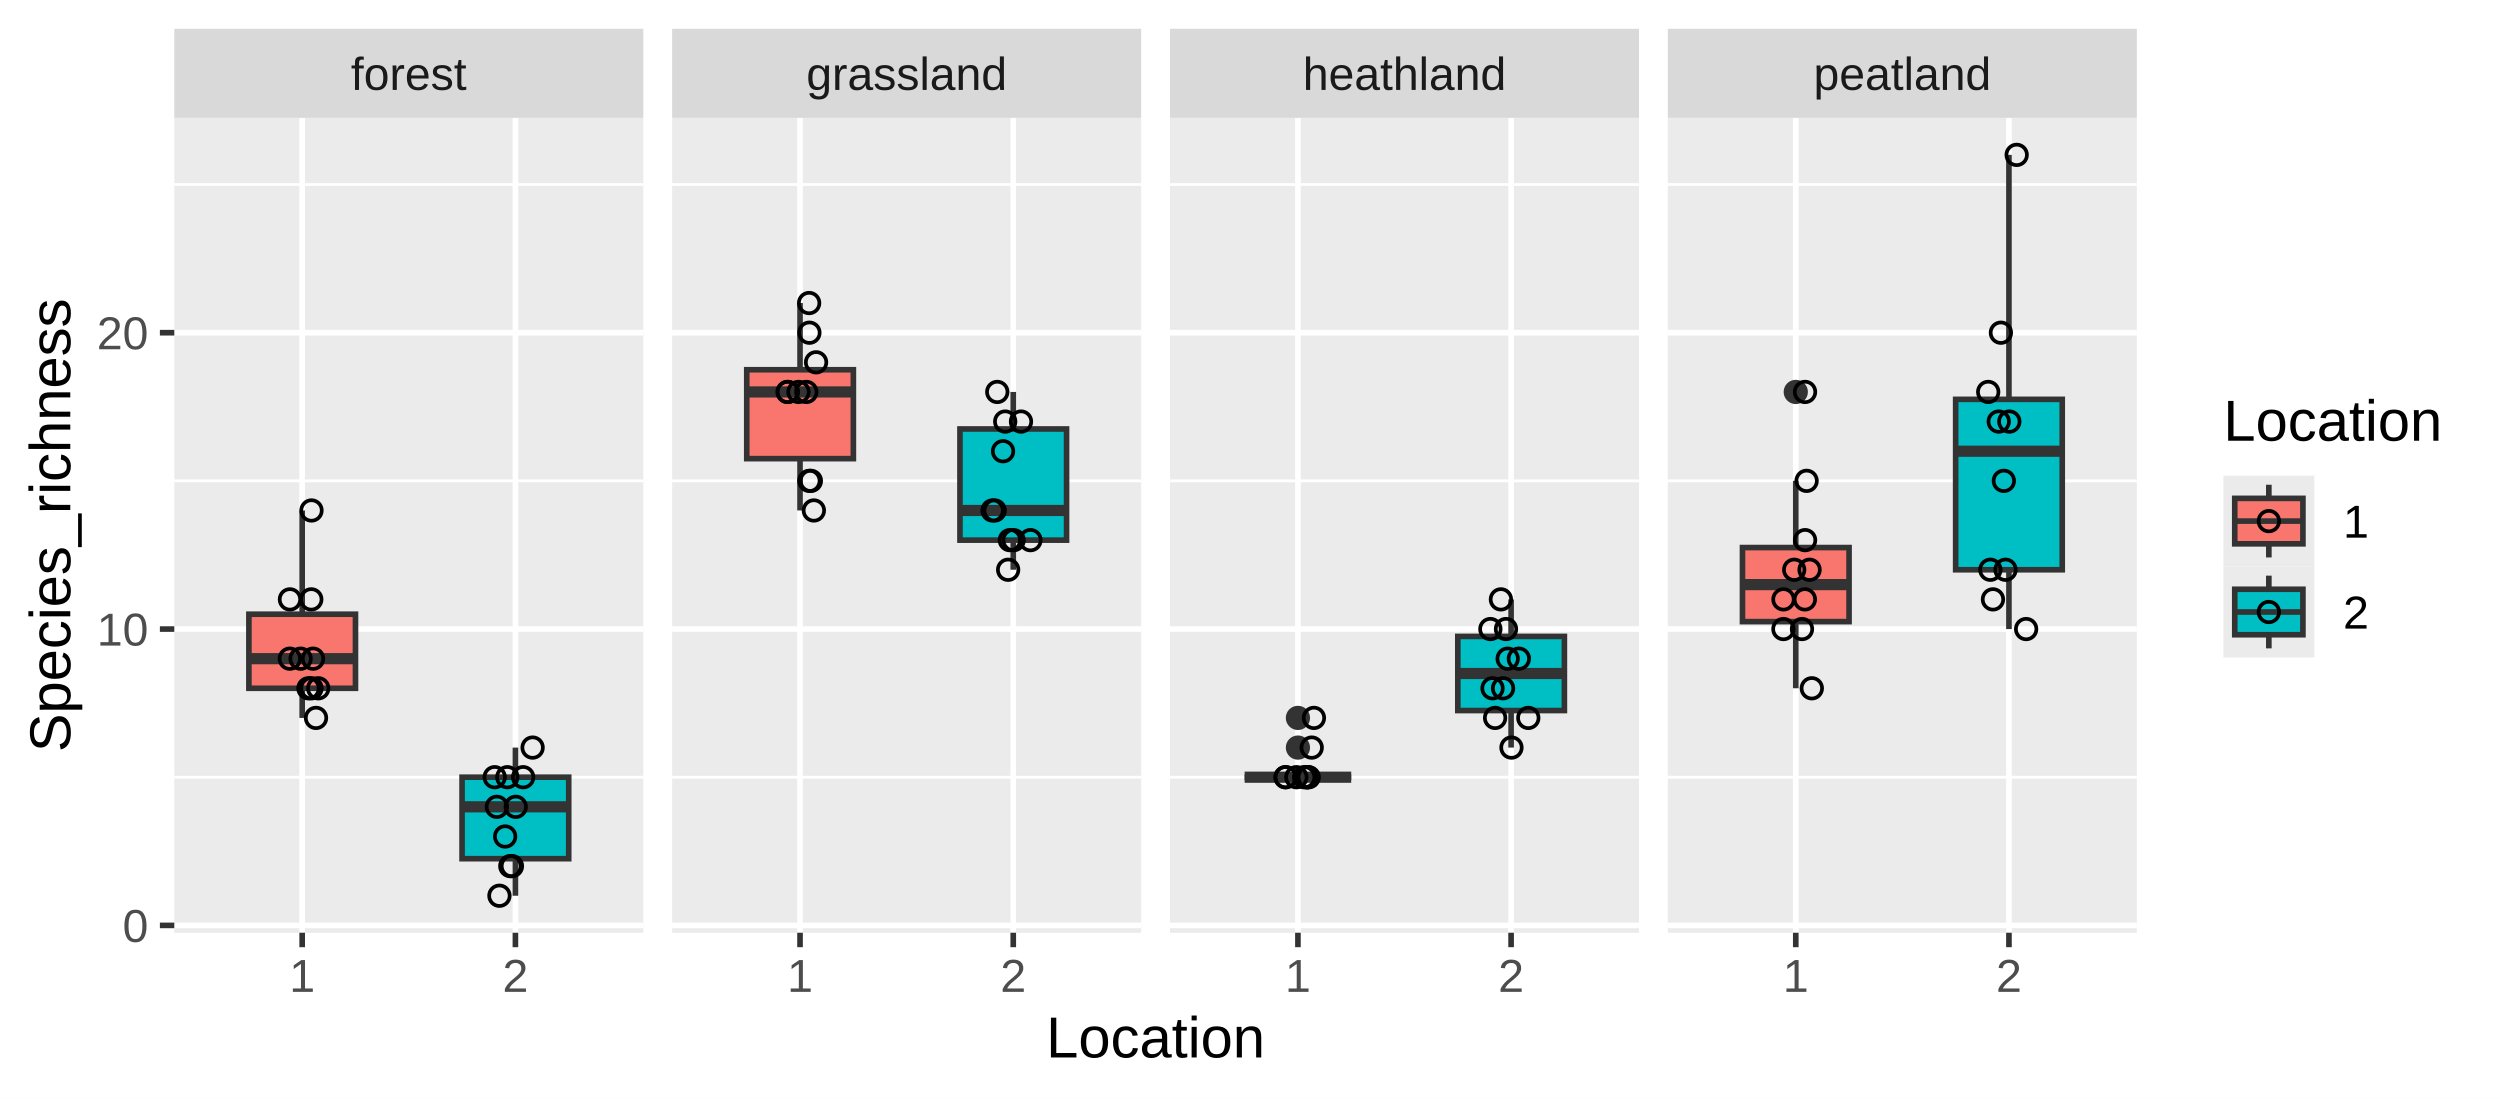
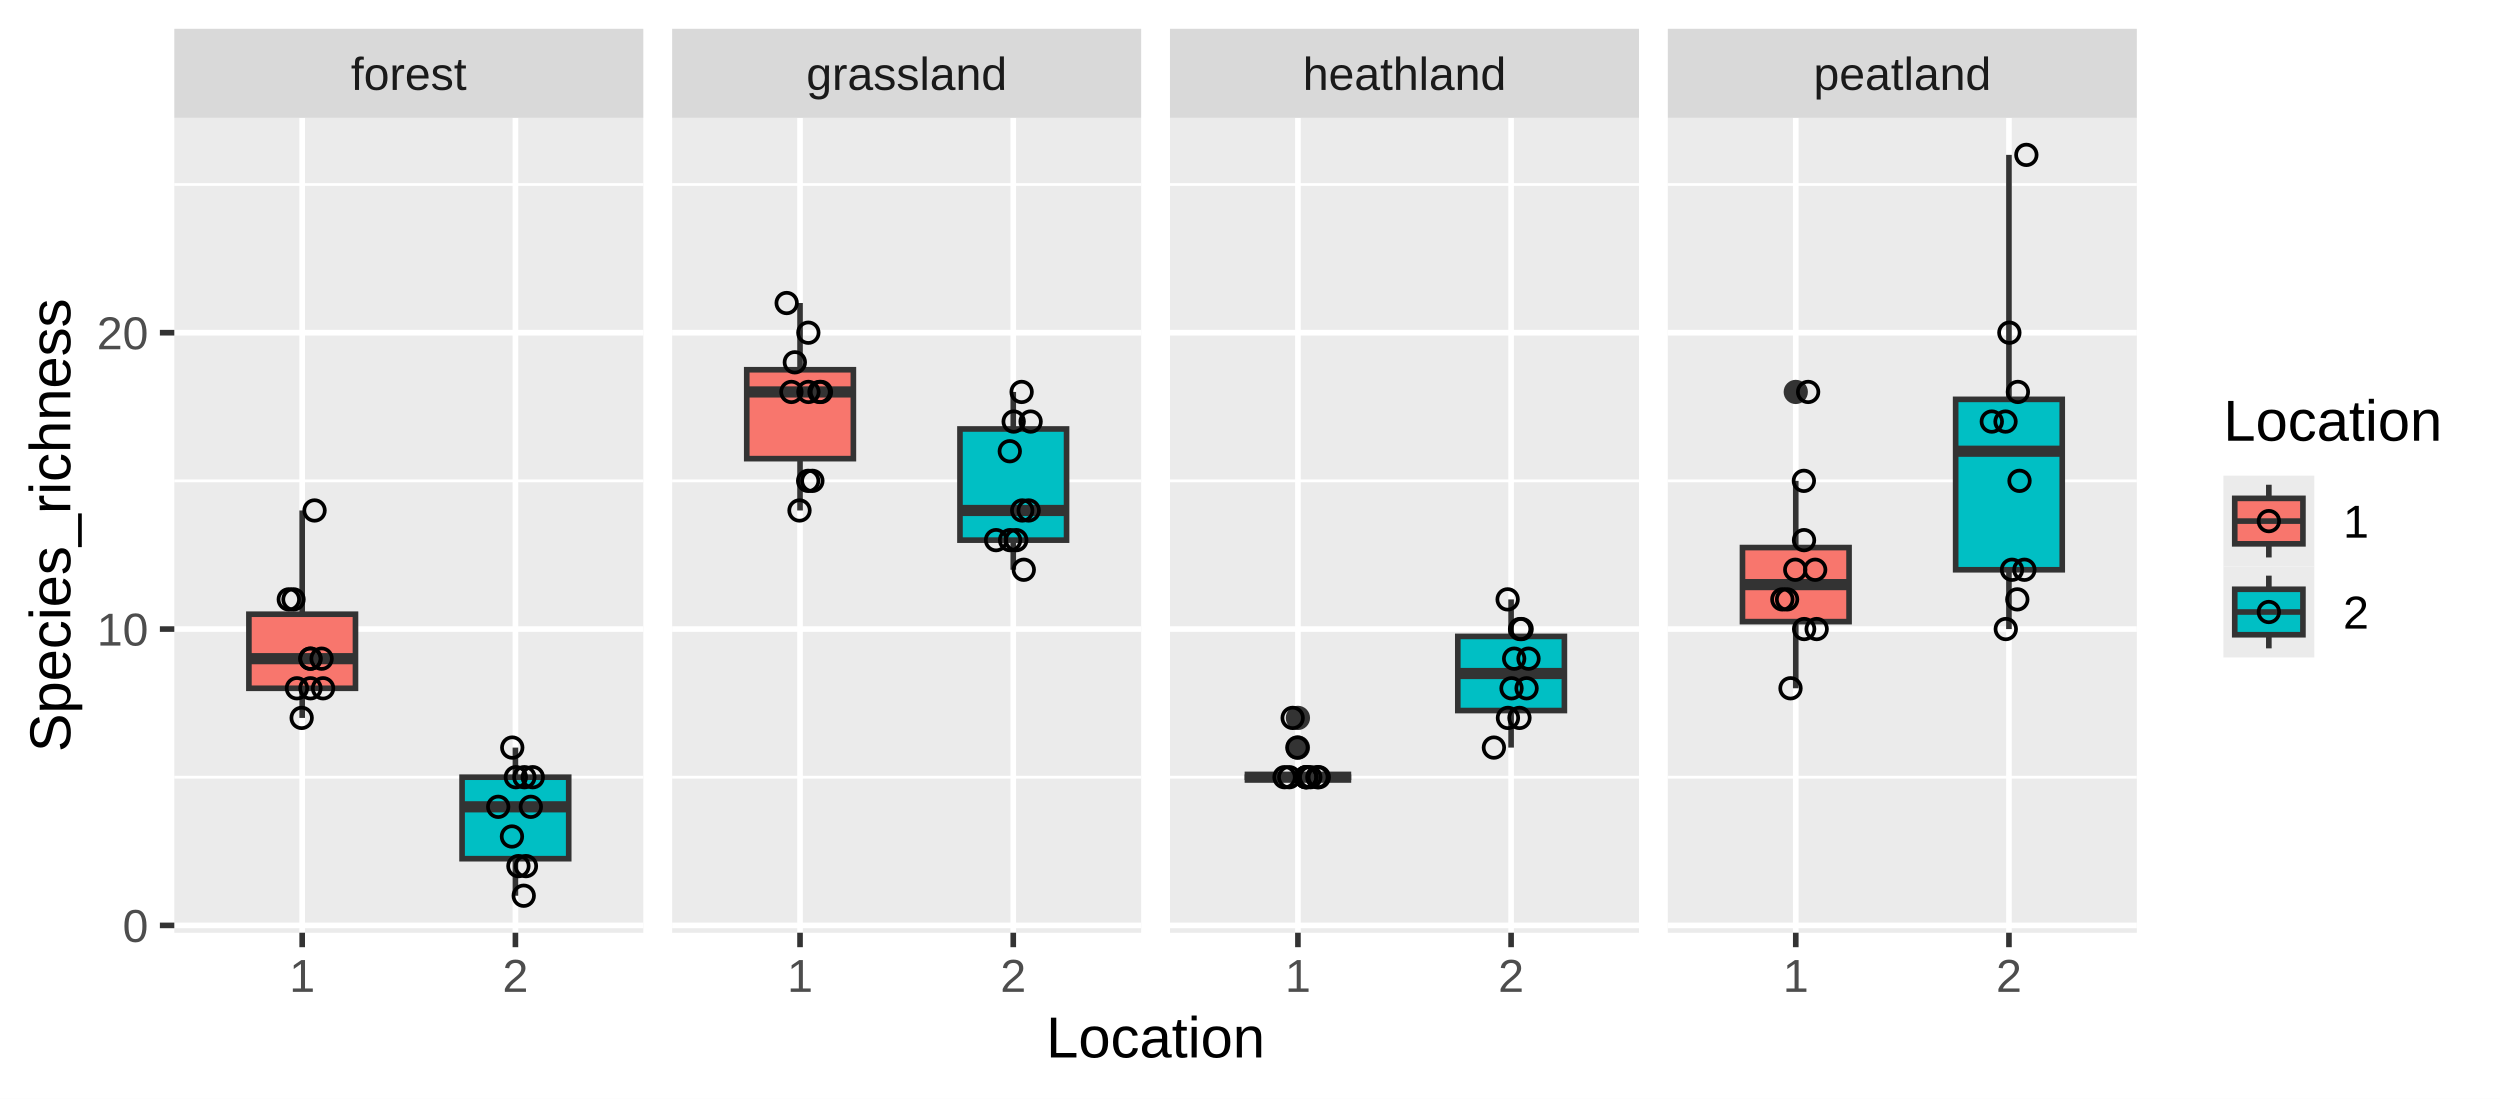
<svg xmlns="http://www.w3.org/2000/svg" width="475.20pt" height="208.80pt" viewBox="0 0 475.20 208.80">
  <g class="svglite">
    <defs>
      <style type="text/css">
    .svglite line, .svglite polyline, .svglite polygon, .svglite path, .svglite rect, .svglite circle {
      fill: none;
      stroke: #000000;
      stroke-linecap: round;
      stroke-linejoin: round;
      stroke-miterlimit: 10.00;
    }
    .svglite text {
      white-space: pre;
    }
    .svglite g.glyphgroup path {
      fill: inherit;
      stroke: none;
    }
  </style>
    </defs>
    <rect width="100%" height="100%" style="stroke: none; fill: #FFFFFF;" />
    <defs>
      <clipPath id="cpMC4wMHw0NzUuMjB8MC4wMHwyMDguODA=">
        <rect x="0.00" y="0.00" width="475.20" height="208.80" />
      </clipPath>
    </defs>
    <g clip-path="url(#cpMC4wMHw0NzUuMjB8MC4wMHwyMDguODA=)">
      <rect x="0" y="0.00" width="475.20" height="208.80" style="stroke-width: 1.07; stroke: #FFFFFF; fill: #FFFFFF;" />
    </g>
    <defs>
      <clipPath id="cpMzMuMTN8MTIyLjI4fDIyLjQwfDE3Ny4zMA==">
        <rect x="33.13" y="22.40" width="89.15" height="154.91" />
      </clipPath>
    </defs>
    <g clip-path="url(#cpMzMuMTN8MTIyLjI4fDIyLjQwfDE3Ny4zMA==)">
      <rect x="33.13" y="22.40" width="89.15" height="154.91" style="stroke-width: 1.07; stroke: none; fill: #EBEBEB;" />
      <polyline points="33.13,147.73 122.28,147.73 " style="stroke-width: 0.53; stroke: #FFFFFF; stroke-linecap: butt;" />
      <polyline points="33.13,91.40 122.28,91.40 " style="stroke-width: 0.53; stroke: #FFFFFF; stroke-linecap: butt;" />
      <polyline points="33.13,35.07 122.28,35.07 " style="stroke-width: 0.53; stroke: #FFFFFF; stroke-linecap: butt;" />
      <polyline points="33.13,175.90 122.28,175.90 " style="stroke-width: 1.07; stroke: #FFFFFF; stroke-linecap: butt;" />
      <polyline points="33.13,119.57 122.28,119.57 " style="stroke-width: 1.07; stroke: #FFFFFF; stroke-linecap: butt;" />
      <polyline points="33.13,63.24 122.28,63.24 " style="stroke-width: 1.07; stroke: #FFFFFF; stroke-linecap: butt;" />
      <polyline points="57.44,177.30 57.44,22.40 " style="stroke-width: 1.07; stroke: #FFFFFF; stroke-linecap: butt;" />
      <polyline points="97.97,177.30 97.97,22.40 " style="stroke-width: 1.07; stroke: #FFFFFF; stroke-linecap: butt;" />
      <line x1="57.44" y1="116.75" x2="57.44" y2="97.03" style="stroke-width: 1.07; stroke: #333333; stroke-linecap: butt;" />
      <line x1="57.44" y1="130.83" x2="57.44" y2="136.46" style="stroke-width: 1.07; stroke: #333333; stroke-linecap: butt;" />
      <polygon points="47.31,116.75 47.31,130.83 67.57,130.83 67.57,116.75 47.31,116.75 " style="stroke-width: 1.07; stroke: #333333; stroke-linecap: butt; stroke-linejoin: miter; fill: #F8766D;" />
      <line x1="47.31" y1="125.20" x2="67.57" y2="125.20" style="stroke-width: 2.13; stroke: #333333; stroke-linecap: butt; stroke-linejoin: miter;" />
      <line x1="97.97" y1="147.73" x2="97.97" y2="142.10" style="stroke-width: 1.07; stroke: #333333; stroke-linecap: butt;" />
      <line x1="97.97" y1="163.22" x2="97.97" y2="170.26" style="stroke-width: 1.07; stroke: #333333; stroke-linecap: butt;" />
      <polygon points="87.83,147.73 87.83,163.22 108.10,163.22 108.10,147.73 87.83,147.73 " style="stroke-width: 1.07; stroke: #333333; stroke-linecap: butt; stroke-linejoin: miter; fill: #00BFC4;" />
      <line x1="87.83" y1="153.36" x2="108.10" y2="153.36" style="stroke-width: 2.13; stroke: #333333; stroke-linecap: butt; stroke-linejoin: miter;" />
-       <circle cx="55.11" cy="113.93" r="1.95" style="stroke-width: 0.71;" />
-       <circle cx="55.09" cy="125.20" r="1.95" style="stroke-width: 0.71;" />
-       <circle cx="59.17" cy="113.93" r="1.95" style="stroke-width: 0.71;" />
-       <circle cx="59.21" cy="97.03" r="1.95" style="stroke-width: 0.71;" />
-       <circle cx="59.50" cy="125.20" r="1.95" style="stroke-width: 0.71;" />
-       <circle cx="60.49" cy="130.83" r="1.95" style="stroke-width: 0.71;" />
-       <circle cx="59.21" cy="130.83" r="1.95" style="stroke-width: 0.71;" />
-       <circle cx="57.14" cy="125.20" r="1.95" style="stroke-width: 0.71;" />
-       <circle cx="60.07" cy="136.46" r="1.95" style="stroke-width: 0.71;" />
-       <circle cx="58.63" cy="130.83" r="1.95" style="stroke-width: 0.71;" />
-       <circle cx="99.44" cy="147.73" r="1.95" style="stroke-width: 0.71;" />
-       <circle cx="94.03" cy="147.73" r="1.95" style="stroke-width: 0.71;" />
-       <circle cx="94.44" cy="153.36" r="1.95" style="stroke-width: 0.71;" />
-       <circle cx="96.43" cy="147.73" r="1.95" style="stroke-width: 0.71;" />
-       <circle cx="94.93" cy="170.26" r="1.95" style="stroke-width: 0.71;" />
-       <circle cx="96.02" cy="159.00" r="1.95" style="stroke-width: 0.71;" />
-       <circle cx="97.00" cy="164.63" r="1.95" style="stroke-width: 0.71;" />
-       <circle cx="97.31" cy="164.63" r="1.95" style="stroke-width: 0.71;" />
-       <circle cx="101.24" cy="142.10" r="1.95" style="stroke-width: 0.71;" />
-       <circle cx="98.03" cy="153.36" r="1.95" style="stroke-width: 0.71;" />
+       <circle cx="55.79" cy="113.93" r="1.95" style="stroke-width: 0.71;" />
+       <circle cx="59.03" cy="125.20" r="1.95" style="stroke-width: 0.71;" />
+       <circle cx="54.89" cy="113.93" r="1.95" style="stroke-width: 0.71;" />
+       <circle cx="59.79" cy="97.03" r="1.95" style="stroke-width: 0.71;" />
+       <circle cx="58.98" cy="125.20" r="1.95" style="stroke-width: 0.71;" />
+       <circle cx="56.44" cy="130.83" r="1.95" style="stroke-width: 0.71;" />
+       <circle cx="59.01" cy="130.83" r="1.95" style="stroke-width: 0.71;" />
+       <circle cx="61.13" cy="125.20" r="1.95" style="stroke-width: 0.71;" />
+       <circle cx="57.34" cy="136.46" r="1.95" style="stroke-width: 0.71;" />
+       <circle cx="61.41" cy="130.83" r="1.95" style="stroke-width: 0.71;" />
+       <circle cx="101.27" cy="147.73" r="1.95" style="stroke-width: 0.71;" />
+       <circle cx="99.67" cy="147.73" r="1.95" style="stroke-width: 0.71;" />
+       <circle cx="100.90" cy="153.36" r="1.95" style="stroke-width: 0.71;" />
+       <circle cx="98.05" cy="147.73" r="1.95" style="stroke-width: 0.71;" />
+       <circle cx="99.55" cy="170.26" r="1.95" style="stroke-width: 0.71;" />
+       <circle cx="97.31" cy="159.00" r="1.95" style="stroke-width: 0.71;" />
+       <circle cx="99.97" cy="164.63" r="1.95" style="stroke-width: 0.71;" />
+       <circle cx="98.54" cy="164.63" r="1.95" style="stroke-width: 0.71;" />
+       <circle cx="97.37" cy="142.10" r="1.95" style="stroke-width: 0.71;" />
+       <circle cx="94.70" cy="153.36" r="1.95" style="stroke-width: 0.71;" />
    </g>
    <g clip-path="url(#cpMC4wMHw0NzUuMjB8MC4wMHwyMDguODA=)">
</g>
    <defs>
      <clipPath id="cpMTI3Ljc2fDIxNi45MXwyMi40MHwxNzcuMzA=">
        <rect x="127.76" y="22.40" width="89.15" height="154.91" />
      </clipPath>
    </defs>
    <g clip-path="url(#cpMTI3Ljc2fDIxNi45MXwyMi40MHwxNzcuMzA=)">
      <rect x="127.76" y="22.40" width="89.15" height="154.91" style="stroke-width: 1.07; stroke: none; fill: #EBEBEB;" />
      <polyline points="127.76,147.73 216.91,147.73 " style="stroke-width: 0.53; stroke: #FFFFFF; stroke-linecap: butt;" />
      <polyline points="127.76,91.40 216.91,91.40 " style="stroke-width: 0.53; stroke: #FFFFFF; stroke-linecap: butt;" />
      <polyline points="127.76,35.07 216.91,35.07 " style="stroke-width: 0.53; stroke: #FFFFFF; stroke-linecap: butt;" />
      <polyline points="127.76,175.90 216.91,175.90 " style="stroke-width: 1.07; stroke: #FFFFFF; stroke-linecap: butt;" />
      <polyline points="127.76,119.57 216.91,119.57 " style="stroke-width: 1.07; stroke: #FFFFFF; stroke-linecap: butt;" />
      <polyline points="127.76,63.24 216.91,63.24 " style="stroke-width: 1.07; stroke: #FFFFFF; stroke-linecap: butt;" />
      <polyline points="152.07,177.30 152.07,22.40 " style="stroke-width: 1.07; stroke: #FFFFFF; stroke-linecap: butt;" />
      <polyline points="192.60,177.30 192.60,22.40 " style="stroke-width: 1.07; stroke: #FFFFFF; stroke-linecap: butt;" />
      <line x1="152.07" y1="70.28" x2="152.07" y2="57.60" style="stroke-width: 1.07; stroke: #333333; stroke-linecap: butt;" />
      <line x1="152.07" y1="87.18" x2="152.07" y2="97.03" style="stroke-width: 1.07; stroke: #333333; stroke-linecap: butt;" />
      <polygon points="141.94,70.28 141.94,87.18 162.21,87.18 162.21,70.28 141.94,70.28 " style="stroke-width: 1.07; stroke: #333333; stroke-linecap: butt; stroke-linejoin: miter; fill: #F8766D;" />
      <line x1="141.94" y1="74.50" x2="162.21" y2="74.50" style="stroke-width: 2.13; stroke: #333333; stroke-linecap: butt; stroke-linejoin: miter;" />
      <line x1="192.60" y1="81.54" x2="192.60" y2="74.50" style="stroke-width: 1.07; stroke: #333333; stroke-linecap: butt;" />
      <line x1="192.60" y1="102.67" x2="192.60" y2="108.30" style="stroke-width: 1.07; stroke: #333333; stroke-linecap: butt;" />
      <polygon points="182.47,81.54 182.47,102.67 202.73,102.67 202.73,81.54 182.47,81.54 " style="stroke-width: 1.07; stroke: #333333; stroke-linecap: butt; stroke-linejoin: miter; fill: #00BFC4;" />
      <line x1="182.47" y1="97.03" x2="202.73" y2="97.03" style="stroke-width: 2.13; stroke: #333333; stroke-linecap: butt; stroke-linejoin: miter;" />
-       <circle cx="149.74" cy="74.50" r="1.95" style="stroke-width: 0.71;" />
-       <circle cx="149.72" cy="74.50" r="1.95" style="stroke-width: 0.71;" />
-       <circle cx="153.80" cy="57.60" r="1.95" style="stroke-width: 0.71;" />
-       <circle cx="153.84" cy="91.40" r="1.95" style="stroke-width: 0.71;" />
-       <circle cx="154.13" cy="91.40" r="1.95" style="stroke-width: 0.71;" />
-       <circle cx="155.12" cy="68.87" r="1.95" style="stroke-width: 0.71;" />
-       <circle cx="153.85" cy="63.24" r="1.95" style="stroke-width: 0.71;" />
-       <circle cx="151.78" cy="74.50" r="1.95" style="stroke-width: 0.71;" />
-       <circle cx="154.70" cy="97.03" r="1.95" style="stroke-width: 0.71;" />
-       <circle cx="153.26" cy="74.50" r="1.95" style="stroke-width: 0.71;" />
-       <circle cx="194.07" cy="80.13" r="1.95" style="stroke-width: 0.71;" />
-       <circle cx="188.66" cy="97.03" r="1.95" style="stroke-width: 0.71;" />
-       <circle cx="189.07" cy="97.03" r="1.95" style="stroke-width: 0.71;" />
-       <circle cx="191.07" cy="80.13" r="1.95" style="stroke-width: 0.71;" />
-       <circle cx="189.56" cy="74.50" r="1.95" style="stroke-width: 0.71;" />
-       <circle cx="190.66" cy="85.77" r="1.95" style="stroke-width: 0.71;" />
-       <circle cx="191.63" cy="108.30" r="1.95" style="stroke-width: 0.71;" />
-       <circle cx="191.95" cy="102.67" r="1.95" style="stroke-width: 0.71;" />
-       <circle cx="195.87" cy="102.67" r="1.95" style="stroke-width: 0.71;" />
-       <circle cx="192.67" cy="102.67" r="1.95" style="stroke-width: 0.71;" />
+       <circle cx="150.43" cy="74.50" r="1.95" style="stroke-width: 0.71;" />
+       <circle cx="153.66" cy="74.50" r="1.95" style="stroke-width: 0.71;" />
+       <circle cx="149.53" cy="57.60" r="1.95" style="stroke-width: 0.71;" />
+       <circle cx="154.42" cy="91.40" r="1.95" style="stroke-width: 0.71;" />
+       <circle cx="153.61" cy="91.40" r="1.95" style="stroke-width: 0.71;" />
+       <circle cx="151.08" cy="68.87" r="1.95" style="stroke-width: 0.71;" />
+       <circle cx="153.65" cy="63.24" r="1.95" style="stroke-width: 0.71;" />
+       <circle cx="155.77" cy="74.50" r="1.95" style="stroke-width: 0.71;" />
+       <circle cx="151.97" cy="97.03" r="1.95" style="stroke-width: 0.71;" />
+       <circle cx="156.05" cy="74.50" r="1.95" style="stroke-width: 0.71;" />
+       <circle cx="195.90" cy="80.13" r="1.95" style="stroke-width: 0.71;" />
+       <circle cx="194.30" cy="97.03" r="1.95" style="stroke-width: 0.71;" />
+       <circle cx="195.53" cy="97.03" r="1.95" style="stroke-width: 0.71;" />
+       <circle cx="192.68" cy="80.13" r="1.95" style="stroke-width: 0.71;" />
+       <circle cx="194.19" cy="74.50" r="1.95" style="stroke-width: 0.71;" />
+       <circle cx="191.94" cy="85.77" r="1.95" style="stroke-width: 0.71;" />
+       <circle cx="194.60" cy="108.30" r="1.95" style="stroke-width: 0.71;" />
+       <circle cx="193.17" cy="102.67" r="1.95" style="stroke-width: 0.71;" />
+       <circle cx="192.00" cy="102.67" r="1.95" style="stroke-width: 0.71;" />
+       <circle cx="189.33" cy="102.67" r="1.95" style="stroke-width: 0.71;" />
    </g>
    <g clip-path="url(#cpMC4wMHw0NzUuMjB8MC4wMHwyMDguODA=)">
</g>
    <defs>
      <clipPath id="cpMjIyLjM5fDMxMS41NXwyMi40MHwxNzcuMzA=">
        <rect x="222.39" y="22.40" width="89.15" height="154.91" />
      </clipPath>
    </defs>
    <g clip-path="url(#cpMjIyLjM5fDMxMS41NXwyMi40MHwxNzcuMzA=)">
      <rect x="222.39" y="22.40" width="89.15" height="154.91" style="stroke-width: 1.07; stroke: none; fill: #EBEBEB;" />
      <polyline points="222.39,147.73 311.55,147.73 " style="stroke-width: 0.53; stroke: #FFFFFF; stroke-linecap: butt;" />
      <polyline points="222.39,91.40 311.55,91.40 " style="stroke-width: 0.53; stroke: #FFFFFF; stroke-linecap: butt;" />
      <polyline points="222.39,35.07 311.55,35.07 " style="stroke-width: 0.53; stroke: #FFFFFF; stroke-linecap: butt;" />
      <polyline points="222.39,175.90 311.55,175.90 " style="stroke-width: 1.07; stroke: #FFFFFF; stroke-linecap: butt;" />
      <polyline points="222.39,119.57 311.55,119.57 " style="stroke-width: 1.07; stroke: #FFFFFF; stroke-linecap: butt;" />
      <polyline points="222.39,63.24 311.55,63.24 " style="stroke-width: 1.07; stroke: #FFFFFF; stroke-linecap: butt;" />
      <polyline points="246.71,177.30 246.71,22.40 " style="stroke-width: 1.07; stroke: #FFFFFF; stroke-linecap: butt;" />
      <polyline points="287.23,177.30 287.23,22.40 " style="stroke-width: 1.07; stroke: #FFFFFF; stroke-linecap: butt;" />
      <circle cx="246.71" cy="136.46" r="1.95" style="stroke-width: 0.71; stroke: #333333; fill: #333333;" />
      <circle cx="246.71" cy="142.10" r="1.95" style="stroke-width: 0.71; stroke: #333333; fill: #333333;" />
      <line x1="246.71" y1="147.73" x2="246.71" y2="147.73" style="stroke-width: 1.07; stroke: #333333; stroke-linecap: butt;" />
      <line x1="246.71" y1="147.73" x2="246.71" y2="147.73" style="stroke-width: 1.07; stroke: #333333; stroke-linecap: butt;" />
      <polygon points="236.58,147.73 236.58,147.73 256.84,147.73 256.84,147.73 236.58,147.73 " style="stroke-width: 1.07; stroke: #333333; stroke-linecap: butt; stroke-linejoin: miter; fill: #F8766D;" />
      <line x1="236.58" y1="147.73" x2="256.84" y2="147.73" style="stroke-width: 2.13; stroke: #333333; stroke-linecap: butt; stroke-linejoin: miter;" />
      <line x1="287.23" y1="120.97" x2="287.23" y2="113.93" style="stroke-width: 1.07; stroke: #333333; stroke-linecap: butt;" />
      <line x1="287.23" y1="135.06" x2="287.23" y2="142.10" style="stroke-width: 1.07; stroke: #333333; stroke-linecap: butt;" />
      <polygon points="277.10,120.97 277.10,135.06 297.36,135.06 297.36,120.97 277.10,120.97 " style="stroke-width: 1.07; stroke: #333333; stroke-linecap: butt; stroke-linejoin: miter; fill: #00BFC4;" />
      <line x1="277.10" y1="128.02" x2="297.36" y2="128.02" style="stroke-width: 2.13; stroke: #333333; stroke-linecap: butt; stroke-linejoin: miter;" />
-       <circle cx="244.37" cy="147.73" r="1.95" style="stroke-width: 0.71;" />
-       <circle cx="244.36" cy="147.73" r="1.95" style="stroke-width: 0.71;" />
-       <circle cx="248.43" cy="147.73" r="1.95" style="stroke-width: 0.71;" />
-       <circle cx="248.47" cy="147.73" r="1.95" style="stroke-width: 0.71;" />
-       <circle cx="248.76" cy="147.73" r="1.95" style="stroke-width: 0.71;" />
-       <circle cx="249.75" cy="136.46" r="1.95" style="stroke-width: 0.71;" />
-       <circle cx="248.48" cy="147.73" r="1.95" style="stroke-width: 0.71;" />
-       <circle cx="246.41" cy="147.73" r="1.95" style="stroke-width: 0.71;" />
-       <circle cx="249.33" cy="142.10" r="1.95" style="stroke-width: 0.71;" />
-       <circle cx="247.89" cy="147.73" r="1.95" style="stroke-width: 0.71;" />
-       <circle cx="288.70" cy="125.20" r="1.95" style="stroke-width: 0.71;" />
-       <circle cx="283.29" cy="119.57" r="1.95" style="stroke-width: 0.71;" />
-       <circle cx="283.70" cy="130.83" r="1.95" style="stroke-width: 0.71;" />
-       <circle cx="285.70" cy="130.83" r="1.95" style="stroke-width: 0.71;" />
-       <circle cx="284.19" cy="136.46" r="1.95" style="stroke-width: 0.71;" />
-       <circle cx="285.29" cy="113.93" r="1.95" style="stroke-width: 0.71;" />
-       <circle cx="286.26" cy="119.57" r="1.95" style="stroke-width: 0.71;" />
-       <circle cx="286.58" cy="125.20" r="1.95" style="stroke-width: 0.71;" />
-       <circle cx="290.50" cy="136.46" r="1.95" style="stroke-width: 0.71;" />
-       <circle cx="287.30" cy="142.10" r="1.95" style="stroke-width: 0.71;" />
+       <circle cx="245.06" cy="147.73" r="1.95" style="stroke-width: 0.71;" />
+       <circle cx="248.29" cy="147.73" r="1.95" style="stroke-width: 0.71;" />
+       <circle cx="244.16" cy="147.73" r="1.95" style="stroke-width: 0.71;" />
+       <circle cx="249.06" cy="147.73" r="1.95" style="stroke-width: 0.71;" />
+       <circle cx="248.25" cy="147.73" r="1.95" style="stroke-width: 0.71;" />
+       <circle cx="245.71" cy="136.46" r="1.95" style="stroke-width: 0.71;" />
+       <circle cx="248.28" cy="147.73" r="1.95" style="stroke-width: 0.71;" />
+       <circle cx="250.40" cy="147.73" r="1.95" style="stroke-width: 0.71;" />
+       <circle cx="246.60" cy="142.10" r="1.95" style="stroke-width: 0.71;" />
+       <circle cx="250.68" cy="147.73" r="1.95" style="stroke-width: 0.71;" />
+       <circle cx="290.54" cy="125.20" r="1.95" style="stroke-width: 0.71;" />
+       <circle cx="288.93" cy="119.57" r="1.95" style="stroke-width: 0.71;" />
+       <circle cx="290.17" cy="130.83" r="1.95" style="stroke-width: 0.71;" />
+       <circle cx="287.31" cy="130.83" r="1.95" style="stroke-width: 0.71;" />
+       <circle cx="288.82" cy="136.46" r="1.95" style="stroke-width: 0.71;" />
+       <circle cx="286.57" cy="113.93" r="1.95" style="stroke-width: 0.71;" />
+       <circle cx="289.23" cy="119.57" r="1.95" style="stroke-width: 0.71;" />
+       <circle cx="287.81" cy="125.20" r="1.95" style="stroke-width: 0.71;" />
+       <circle cx="286.63" cy="136.46" r="1.95" style="stroke-width: 0.71;" />
+       <circle cx="283.96" cy="142.10" r="1.95" style="stroke-width: 0.71;" />
    </g>
    <g clip-path="url(#cpMC4wMHw0NzUuMjB8MC4wMHwyMDguODA=)">
</g>
    <defs>
      <clipPath id="cpMzE3LjAyfDQwNi4xOHwyMi40MHwxNzcuMzA=">
        <rect x="317.02" y="22.40" width="89.15" height="154.91" />
      </clipPath>
    </defs>
    <g clip-path="url(#cpMzE3LjAyfDQwNi4xOHwyMi40MHwxNzcuMzA=)">
      <rect x="317.02" y="22.40" width="89.15" height="154.91" style="stroke-width: 1.07; stroke: none; fill: #EBEBEB;" />
      <polyline points="317.02,147.73 406.18,147.73 " style="stroke-width: 0.53; stroke: #FFFFFF; stroke-linecap: butt;" />
      <polyline points="317.02,91.40 406.18,91.40 " style="stroke-width: 0.53; stroke: #FFFFFF; stroke-linecap: butt;" />
      <polyline points="317.02,35.07 406.18,35.07 " style="stroke-width: 0.53; stroke: #FFFFFF; stroke-linecap: butt;" />
      <polyline points="317.02,175.90 406.18,175.90 " style="stroke-width: 1.07; stroke: #FFFFFF; stroke-linecap: butt;" />
      <polyline points="317.02,119.57 406.18,119.57 " style="stroke-width: 1.07; stroke: #FFFFFF; stroke-linecap: butt;" />
      <polyline points="317.02,63.24 406.18,63.24 " style="stroke-width: 1.07; stroke: #FFFFFF; stroke-linecap: butt;" />
      <polyline points="341.34,177.30 341.34,22.40 " style="stroke-width: 1.07; stroke: #FFFFFF; stroke-linecap: butt;" />
      <polyline points="381.86,177.30 381.86,22.40 " style="stroke-width: 1.07; stroke: #FFFFFF; stroke-linecap: butt;" />
      <circle cx="341.34" cy="74.50" r="1.95" style="stroke-width: 0.71; stroke: #333333; fill: #333333;" />
      <line x1="341.34" y1="104.08" x2="341.34" y2="91.40" style="stroke-width: 1.07; stroke: #333333; stroke-linecap: butt;" />
      <line x1="341.34" y1="118.16" x2="341.34" y2="130.83" style="stroke-width: 1.07; stroke: #333333; stroke-linecap: butt;" />
      <polygon points="331.21,104.08 331.21,118.16 351.47,118.16 351.47,104.08 331.21,104.08 " style="stroke-width: 1.07; stroke: #333333; stroke-linecap: butt; stroke-linejoin: miter; fill: #F8766D;" />
      <line x1="331.21" y1="111.12" x2="351.47" y2="111.12" style="stroke-width: 2.13; stroke: #333333; stroke-linecap: butt; stroke-linejoin: miter;" />
      <line x1="381.86" y1="75.91" x2="381.86" y2="29.44" style="stroke-width: 1.07; stroke: #333333; stroke-linecap: butt;" />
      <line x1="381.86" y1="108.30" x2="381.86" y2="119.57" style="stroke-width: 1.07; stroke: #333333; stroke-linecap: butt;" />
      <polygon points="371.73,75.91 371.73,108.30 391.99,108.30 391.99,75.91 371.73,75.91 " style="stroke-width: 1.07; stroke: #333333; stroke-linecap: butt; stroke-linejoin: miter; fill: #00BFC4;" />
      <line x1="371.73" y1="85.77" x2="391.99" y2="85.77" style="stroke-width: 2.13; stroke: #333333; stroke-linecap: butt; stroke-linejoin: miter;" />
-       <circle cx="339.00" cy="113.93" r="1.95" style="stroke-width: 0.71;" />
-       <circle cx="338.99" cy="119.57" r="1.95" style="stroke-width: 0.71;" />
-       <circle cx="343.07" cy="113.93" r="1.95" style="stroke-width: 0.71;" />
-       <circle cx="343.10" cy="74.50" r="1.95" style="stroke-width: 0.71;" />
-       <circle cx="343.40" cy="91.40" r="1.95" style="stroke-width: 0.71;" />
-       <circle cx="344.39" cy="130.83" r="1.95" style="stroke-width: 0.71;" />
-       <circle cx="343.11" cy="102.67" r="1.95" style="stroke-width: 0.71;" />
-       <circle cx="341.04" cy="108.30" r="1.95" style="stroke-width: 0.71;" />
-       <circle cx="343.96" cy="108.30" r="1.95" style="stroke-width: 0.71;" />
-       <circle cx="342.52" cy="119.57" r="1.95" style="stroke-width: 0.71;" />
-       <circle cx="383.33" cy="29.44" r="1.95" style="stroke-width: 0.71;" />
-       <circle cx="377.92" cy="74.50" r="1.95" style="stroke-width: 0.71;" />
-       <circle cx="378.33" cy="108.30" r="1.95" style="stroke-width: 0.71;" />
-       <circle cx="380.33" cy="63.24" r="1.95" style="stroke-width: 0.71;" />
-       <circle cx="378.82" cy="113.93" r="1.95" style="stroke-width: 0.71;" />
-       <circle cx="379.92" cy="80.13" r="1.95" style="stroke-width: 0.71;" />
-       <circle cx="380.89" cy="91.40" r="1.95" style="stroke-width: 0.71;" />
-       <circle cx="381.21" cy="108.30" r="1.95" style="stroke-width: 0.71;" />
-       <circle cx="385.13" cy="119.57" r="1.95" style="stroke-width: 0.71;" />
-       <circle cx="381.93" cy="80.13" r="1.95" style="stroke-width: 0.71;" />
+       <circle cx="339.69" cy="113.93" r="1.95" style="stroke-width: 0.71;" />
+       <circle cx="342.93" cy="119.57" r="1.95" style="stroke-width: 0.71;" />
+       <circle cx="338.79" cy="113.93" r="1.95" style="stroke-width: 0.71;" />
+       <circle cx="343.69" cy="74.50" r="1.95" style="stroke-width: 0.71;" />
+       <circle cx="342.88" cy="91.40" r="1.95" style="stroke-width: 0.71;" />
+       <circle cx="340.34" cy="130.83" r="1.95" style="stroke-width: 0.71;" />
+       <circle cx="342.91" cy="102.67" r="1.95" style="stroke-width: 0.71;" />
+       <circle cx="345.03" cy="108.30" r="1.95" style="stroke-width: 0.71;" />
+       <circle cx="341.24" cy="108.30" r="1.95" style="stroke-width: 0.71;" />
+       <circle cx="345.31" cy="119.57" r="1.95" style="stroke-width: 0.71;" />
+       <circle cx="385.17" cy="29.44" r="1.95" style="stroke-width: 0.71;" />
+       <circle cx="383.56" cy="74.50" r="1.95" style="stroke-width: 0.71;" />
+       <circle cx="384.80" cy="108.30" r="1.95" style="stroke-width: 0.71;" />
+       <circle cx="381.94" cy="63.24" r="1.95" style="stroke-width: 0.71;" />
+       <circle cx="383.45" cy="113.93" r="1.95" style="stroke-width: 0.71;" />
+       <circle cx="381.21" cy="80.13" r="1.95" style="stroke-width: 0.71;" />
+       <circle cx="383.87" cy="91.40" r="1.95" style="stroke-width: 0.71;" />
+       <circle cx="382.44" cy="108.30" r="1.95" style="stroke-width: 0.71;" />
+       <circle cx="381.26" cy="119.57" r="1.95" style="stroke-width: 0.71;" />
+       <circle cx="378.60" cy="80.13" r="1.95" style="stroke-width: 0.71;" />
    </g>
    <g clip-path="url(#cpMC4wMHw0NzUuMjB8MC4wMHwyMDguODA=)">
</g>
    <defs>
      <clipPath id="cpMzMuMTN8MTIyLjI4fDUuNDh8MjIuNDA=">
        <rect x="33.13" y="5.48" width="89.15" height="16.92" />
      </clipPath>
    </defs>
    <g clip-path="url(#cpMzMuMTN8MTIyLjI4fDUuNDh8MjIuNDA=)">
      <rect x="33.13" y="5.48" width="89.15" height="16.92" style="stroke-width: 1.07; stroke: none; fill: #D9D9D9;" />
      <text x="77.70" y="17.09" text-anchor="middle" style="font-size: 8.80px;fill: #1A1A1A; font-family: &quot;Arial&quot;;" textLength="21.98px" lengthAdjust="spacingAndGlyphs">forest</text>
    </g>
    <g clip-path="url(#cpMC4wMHw0NzUuMjB8MC4wMHwyMDguODA=)">
</g>
    <defs>
      <clipPath id="cpMTI3Ljc2fDIxNi45MXw1LjQ4fDIyLjQw">
        <rect x="127.76" y="5.48" width="89.15" height="16.92" />
      </clipPath>
    </defs>
    <g clip-path="url(#cpMTI3Ljc2fDIxNi45MXw1LjQ4fDIyLjQw)">
      <rect x="127.76" y="5.48" width="89.15" height="16.92" style="stroke-width: 1.07; stroke: none; fill: #D9D9D9;" />
      <text x="172.34" y="17.09" text-anchor="middle" style="font-size: 8.80px;fill: #1A1A1A; font-family: &quot;Arial&quot;;" textLength="38.14px" lengthAdjust="spacingAndGlyphs">grassland</text>
    </g>
    <g clip-path="url(#cpMC4wMHw0NzUuMjB8MC4wMHwyMDguODA=)">
</g>
    <defs>
      <clipPath id="cpMjIyLjM5fDMxMS41NXw1LjQ4fDIyLjQw">
        <rect x="222.39" y="5.48" width="89.15" height="16.92" />
      </clipPath>
    </defs>
    <g clip-path="url(#cpMjIyLjM5fDMxMS41NXw1LjQ4fDIyLjQw)">
      <rect x="222.39" y="5.48" width="89.15" height="16.92" style="stroke-width: 1.07; stroke: none; fill: #D9D9D9;" />
      <text x="266.97" y="17.09" text-anchor="middle" style="font-size: 8.80px;fill: #1A1A1A; font-family: &quot;Arial&quot;;" textLength="38.62px" lengthAdjust="spacingAndGlyphs">heathland</text>
    </g>
    <g clip-path="url(#cpMC4wMHw0NzUuMjB8MC4wMHwyMDguODA=)">
</g>
    <defs>
      <clipPath id="cpMzE3LjAyfDQwNi4xOHw1LjQ4fDIyLjQw">
        <rect x="317.02" y="5.48" width="89.15" height="16.92" />
      </clipPath>
    </defs>
    <g clip-path="url(#cpMzE3LjAyfDQwNi4xOHw1LjQ4fDIyLjQw)">
      <rect x="317.02" y="5.48" width="89.15" height="16.92" style="stroke-width: 1.07; stroke: none; fill: #D9D9D9;" />
      <text x="361.60" y="17.09" text-anchor="middle" style="font-size: 8.80px;fill: #1A1A1A; font-family: &quot;Arial&quot;;" textLength="33.73px" lengthAdjust="spacingAndGlyphs">peatland</text>
    </g>
    <g clip-path="url(#cpMC4wMHw0NzUuMjB8MC4wMHwyMDguODA=)">
      <polyline points="57.44,180.04 57.44,177.30 " style="stroke-width: 1.07; stroke: #333333; stroke-linecap: butt;" />
      <polyline points="97.97,180.04 97.97,177.30 " style="stroke-width: 1.07; stroke: #333333; stroke-linecap: butt;" />
      <text x="57.44" y="188.54" text-anchor="middle" style="font-size: 8.80px;fill: #4D4D4D; font-family: &quot;Arial&quot;;" textLength="4.89px" lengthAdjust="spacingAndGlyphs">1</text>
      <text x="97.97" y="188.54" text-anchor="middle" style="font-size: 8.80px;fill: #4D4D4D; font-family: &quot;Arial&quot;;" textLength="4.89px" lengthAdjust="spacingAndGlyphs">2</text>
      <polyline points="152.07,180.04 152.07,177.30 " style="stroke-width: 1.07; stroke: #333333; stroke-linecap: butt;" />
      <polyline points="192.60,180.04 192.60,177.30 " style="stroke-width: 1.07; stroke: #333333; stroke-linecap: butt;" />
      <text x="152.07" y="188.54" text-anchor="middle" style="font-size: 8.80px;fill: #4D4D4D; font-family: &quot;Arial&quot;;" textLength="4.89px" lengthAdjust="spacingAndGlyphs">1</text>
      <text x="192.60" y="188.54" text-anchor="middle" style="font-size: 8.80px;fill: #4D4D4D; font-family: &quot;Arial&quot;;" textLength="4.89px" lengthAdjust="spacingAndGlyphs">2</text>
      <polyline points="246.71,180.04 246.71,177.30 " style="stroke-width: 1.07; stroke: #333333; stroke-linecap: butt;" />
      <polyline points="287.23,180.04 287.23,177.30 " style="stroke-width: 1.07; stroke: #333333; stroke-linecap: butt;" />
      <text x="246.71" y="188.54" text-anchor="middle" style="font-size: 8.80px;fill: #4D4D4D; font-family: &quot;Arial&quot;;" textLength="4.89px" lengthAdjust="spacingAndGlyphs">1</text>
      <text x="287.23" y="188.54" text-anchor="middle" style="font-size: 8.80px;fill: #4D4D4D; font-family: &quot;Arial&quot;;" textLength="4.89px" lengthAdjust="spacingAndGlyphs">2</text>
      <polyline points="341.34,180.04 341.34,177.30 " style="stroke-width: 1.07; stroke: #333333; stroke-linecap: butt;" />
      <polyline points="381.86,180.04 381.86,177.30 " style="stroke-width: 1.07; stroke: #333333; stroke-linecap: butt;" />
      <text x="341.34" y="188.54" text-anchor="middle" style="font-size: 8.80px;fill: #4D4D4D; font-family: &quot;Arial&quot;;" textLength="4.89px" lengthAdjust="spacingAndGlyphs">1</text>
      <text x="381.86" y="188.54" text-anchor="middle" style="font-size: 8.80px;fill: #4D4D4D; font-family: &quot;Arial&quot;;" textLength="4.89px" lengthAdjust="spacingAndGlyphs">2</text>
      <text x="28.20" y="179.05" text-anchor="end" style="font-size: 8.80px;fill: #4D4D4D; font-family: &quot;Arial&quot;;" textLength="4.89px" lengthAdjust="spacingAndGlyphs">0</text>
      <text x="28.20" y="122.72" text-anchor="end" style="font-size: 8.80px;fill: #4D4D4D; font-family: &quot;Arial&quot;;" textLength="9.78px" lengthAdjust="spacingAndGlyphs">10</text>
      <text x="28.20" y="66.39" text-anchor="end" style="font-size: 8.80px;fill: #4D4D4D; font-family: &quot;Arial&quot;;" textLength="9.78px" lengthAdjust="spacingAndGlyphs">20</text>
      <polyline points="30.39,175.90 33.13,175.90 " style="stroke-width: 1.07; stroke: #333333; stroke-linecap: butt;" />
      <polyline points="30.39,119.57 33.13,119.57 " style="stroke-width: 1.07; stroke: #333333; stroke-linecap: butt;" />
      <polyline points="30.39,63.24 33.13,63.24 " style="stroke-width: 1.07; stroke: #333333; stroke-linecap: butt;" />
      <text x="219.65" y="201.00" text-anchor="middle" style="font-size: 11.00px; font-family: &quot;Arial&quot;;" textLength="41.62px" lengthAdjust="spacingAndGlyphs">Location</text>
      <text transform="translate(13.36,99.85) rotate(-90)" text-anchor="middle" style="font-size: 11.00px; font-family: &quot;Arial&quot;;" textLength="86.25px" lengthAdjust="spacingAndGlyphs">Species_richness</text>
      <rect x="417.14" y="69.25" width="52.58" height="61.19" style="stroke-width: 1.07; stroke: none; fill: #FFFFFF;" />
      <text x="422.62" y="83.77" style="font-size: 11.00px; font-family: &quot;Arial&quot;;" textLength="41.62px" lengthAdjust="spacingAndGlyphs">Location</text>
      <rect x="422.62" y="90.41" width="17.28" height="17.28" style="stroke-width: 1.07; stroke: none; fill: #EBEBEB;" />
      <polyline points="431.26,105.96 431.26,103.37 " style="stroke-width: 1.07; stroke: #333333; stroke-linecap: butt; stroke-linejoin: miter;" />
      <polyline points="431.26,94.73 431.26,92.14 " style="stroke-width: 1.07; stroke: #333333; stroke-linecap: butt; stroke-linejoin: miter;" />
      <rect x="424.78" y="94.73" width="12.96" height="8.64" style="stroke-width: 1.07; stroke: #333333; stroke-linecap: butt; stroke-linejoin: miter; fill: #F8766D;" />
      <polyline points="424.78,99.05 437.74,99.05 " style="stroke-width: 1.07; stroke: #333333; stroke-linecap: butt; stroke-linejoin: miter;" />
      <polyline points="431.26,105.96 431.26,105.96 " style="stroke-width: 1.07; stroke: #333333; stroke-linecap: butt; stroke-linejoin: miter;" />
      <polyline points="431.26,92.14 431.26,92.14 " style="stroke-width: 1.07; stroke: #333333; stroke-linecap: butt; stroke-linejoin: miter;" />
      <circle cx="431.26" cy="99.05" r="1.95" style="stroke-width: 0.71;" />
      <rect x="422.62" y="107.69" width="17.28" height="17.28" style="stroke-width: 1.07; stroke: none; fill: #EBEBEB;" />
      <polyline points="431.26,123.24 431.26,120.65 " style="stroke-width: 1.07; stroke: #333333; stroke-linecap: butt; stroke-linejoin: miter;" />
      <polyline points="431.26,112.01 431.26,109.42 " style="stroke-width: 1.07; stroke: #333333; stroke-linecap: butt; stroke-linejoin: miter;" />
      <rect x="424.78" y="112.01" width="12.96" height="8.64" style="stroke-width: 1.07; stroke: #333333; stroke-linecap: butt; stroke-linejoin: miter; fill: #00BFC4;" />
      <polyline points="424.78,116.33 437.74,116.33 " style="stroke-width: 1.07; stroke: #333333; stroke-linecap: butt; stroke-linejoin: miter;" />
      <polyline points="431.26,123.24 431.26,123.24 " style="stroke-width: 1.07; stroke: #333333; stroke-linecap: butt; stroke-linejoin: miter;" />
      <polyline points="431.26,109.42 431.26,109.42 " style="stroke-width: 1.07; stroke: #333333; stroke-linecap: butt; stroke-linejoin: miter;" />
      <circle cx="431.26" cy="116.33" r="1.95" style="stroke-width: 0.71;" />
      <text x="445.38" y="102.20" style="font-size: 8.80px; font-family: &quot;Arial&quot;;" textLength="4.89px" lengthAdjust="spacingAndGlyphs">1</text>
      <text x="445.38" y="119.48" style="font-size: 8.80px; font-family: &quot;Arial&quot;;" textLength="4.89px" lengthAdjust="spacingAndGlyphs">2</text>
    </g>
  </g>
</svg>
